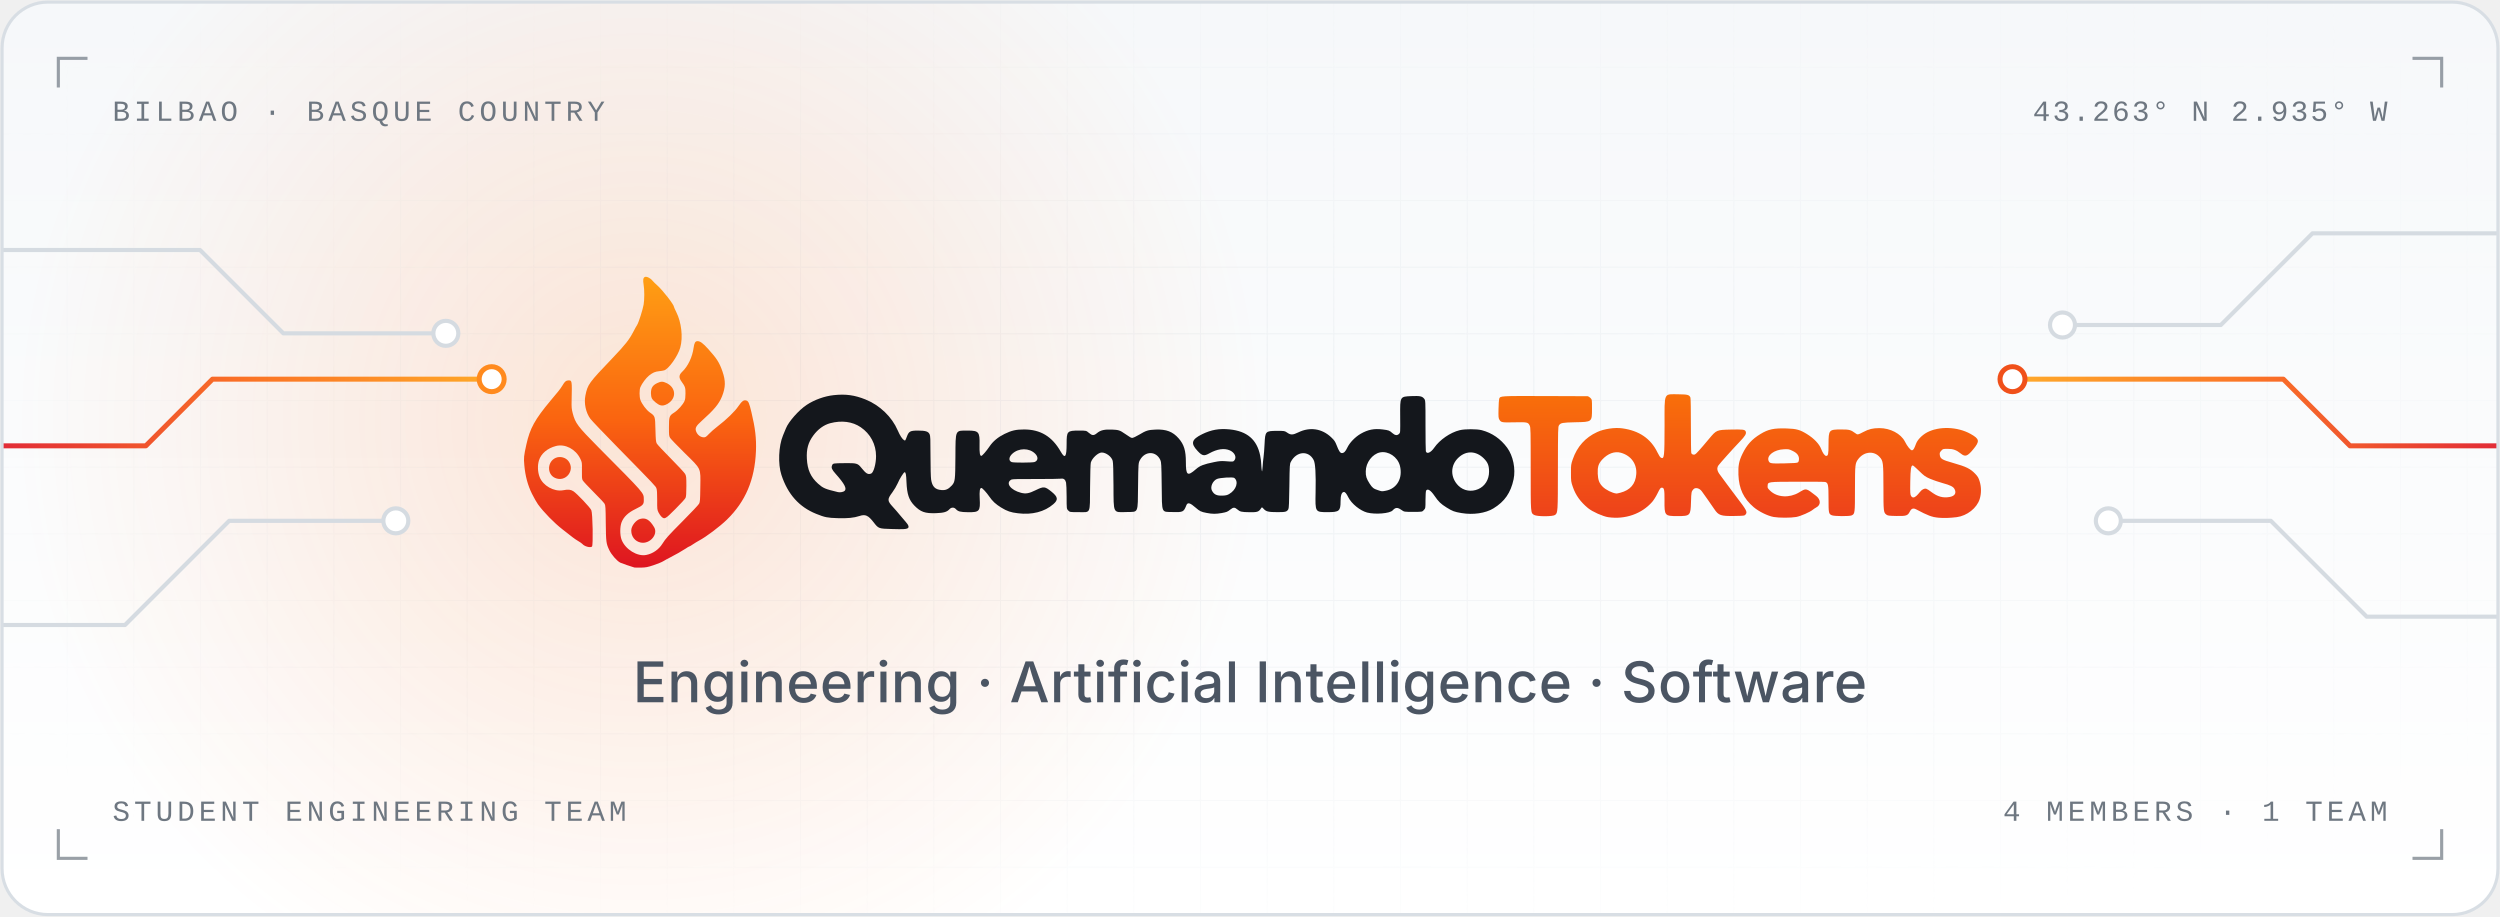
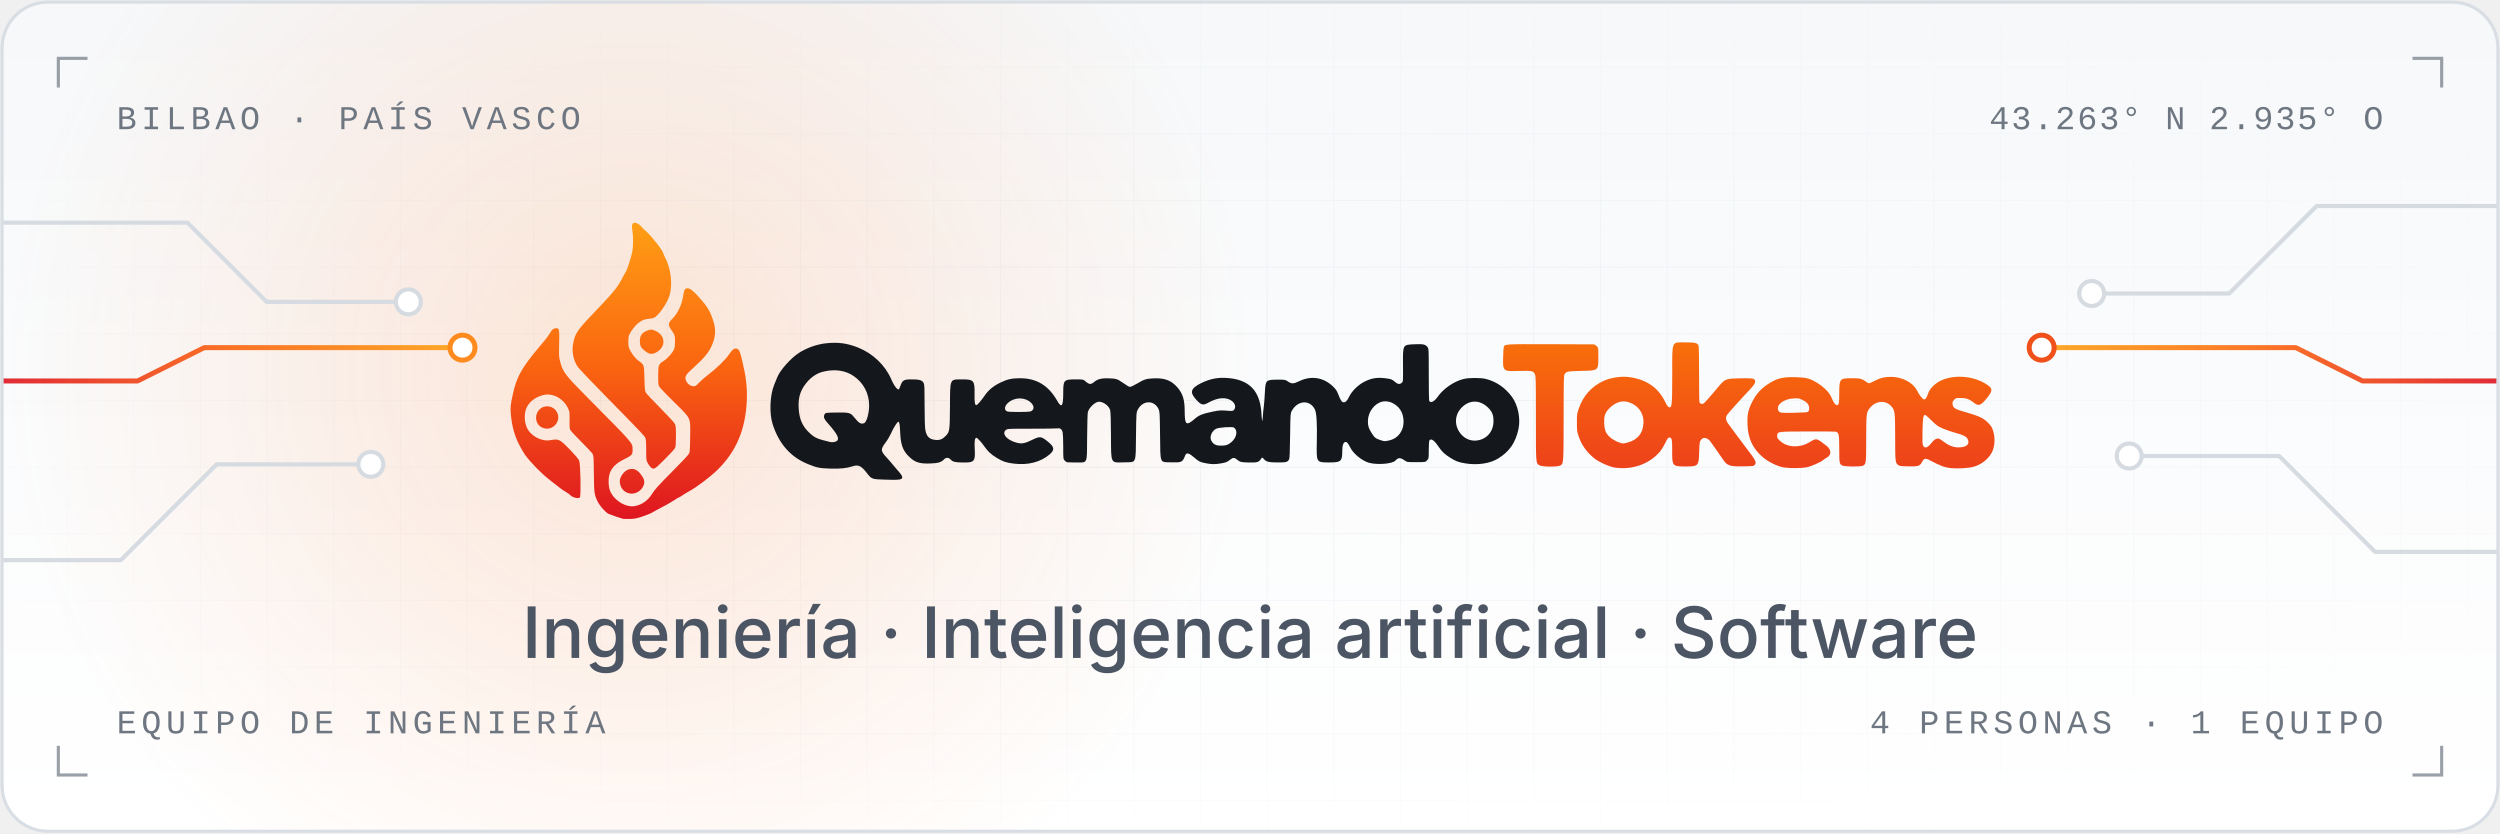
- <svg xmlns="http://www.w3.org/2000/svg" width="1200" height="440" viewBox="0 0 1200 440" role="img" aria-label="Quemando Tokens — engineering, artificial intelligence and software. Bilbao, Basque Country.">
+ <svg xmlns="http://www.w3.org/2000/svg" width="1200" height="400" viewBox="0 0 1200 400" role="img" aria-label="Quemando Tokens: ingeniería, inteligencia artificial y software. Bilbao, País Vasco.">
  <style>.s{font-family:Inter, -apple-system, BlinkMacSystemFont, 'Segoe UI', 'Helvetica Neue', Helvetica, Arial, sans-serif}.m{font-family:'JetBrains Mono', ui-monospace, SFMono-Regular, 'SF Mono', Menlo, Consolas, 'Liberation Mono', monospace}</style>
  <defs>
    <linearGradient id="fl" x1="0" y1="29" x2="0" y2="82" gradientUnits="userSpaceOnUse">
      <stop offset="0" stop-color="#FFA114" />
      <stop offset=".5" stop-color="#FA6410" />
      <stop offset="1" stop-color="#DE1421" />
    </linearGradient>
    <linearGradient id="tk" x1="0" y1="38" x2="0" y2="76" gradientUnits="userSpaceOnUse">
      <stop offset="0" stop-color="#FF8A00" />
      <stop offset="1" stop-color="#EC3B1D" />
    </linearGradient>
    <linearGradient id="bg" x1="0" y1="0" x2="0" y2="1">
      <stop offset="0" stop-color="#F6F8FA" />
      <stop offset="1" stop-color="#FFFFFF" />
    </linearGradient>
-     <radialGradient id="glow" cx="307" cy="202" r="300" gradientUnits="userSpaceOnUse">
+     <radialGradient id="glow" cx="302" cy="177" r="300" gradientUnits="userSpaceOnUse">
      <stop offset="0" stop-color="#FF6A10" stop-opacity="0.16" />
      <stop offset="1" stop-color="#FF6A10" stop-opacity="0" />
    </radialGradient>
    <radialGradient id="fade" cx=".5" cy=".46" r=".62">
      <stop offset="0" stop-color="#fff" stop-opacity="1" />
      <stop offset="1" stop-color="#fff" stop-opacity="0" />
    </radialGradient>
    <mask id="m">
-       <rect width="1200" height="440" fill="url(#fade)" />
+       <rect width="1200" height="400" fill="url(#fade)" />
    </mask>
    <pattern id="grid" width="32" height="32" patternUnits="userSpaceOnUse">
      <path d="M32 0H0V32" fill="none" stroke="#EEF1F4" stroke-width="1" />
    </pattern>
    <clipPath id="card">
-       <rect x="1" y="1" width="1198" height="438" rx="22" />
+       <rect x="1" y="1" width="1198" height="398" rx="22" />
    </clipPath>
    <linearGradient id="trL" x1="0" y1="0" x2="1" y2="0">
      <stop offset="0" stop-color="#DE1421" />
      <stop offset=".5" stop-color="#FA6410" />
      <stop offset="1" stop-color="#FFA114" />
    </linearGradient>
    <linearGradient id="trR" x1="0" y1="0" x2="1" y2="0">
      <stop offset="0" stop-color="#FFA114" />
      <stop offset=".5" stop-color="#FA6410" />
      <stop offset="1" stop-color="#DE1421" />
    </linearGradient>
  </defs>
  <g clip-path="url(#card)">
-     <rect width="1200" height="440" fill="url(#bg)" />
-     <rect width="1200" height="440" fill="url(#grid)" mask="url(#m)" />
-     <rect width="1200" height="440" fill="url(#glow)" />
-     <path d="M 0 120 H 96 L 136 160 H 214" fill="none" stroke="#D5DBE1" stroke-width="2" stroke-linejoin="round" />
-     <circle cx="214" cy="160" r="6" fill="#FFFFFF" stroke="#D5DBE1" stroke-width="2" />
-     <path d="M 0 300 H 60 L 110 250 H 190" fill="none" stroke="#D5DBE1" stroke-width="2" stroke-linejoin="round" />
-     <circle cx="190" cy="250" r="6" fill="#FFFFFF" stroke="#D5DBE1" stroke-width="2" />
-     <path d="M 1200 112 H 1110 L 1066 156 H 990" fill="none" stroke="#D5DBE1" stroke-width="2" stroke-linejoin="round" />
-     <circle cx="990" cy="156" r="6" fill="#FFFFFF" stroke="#D5DBE1" stroke-width="2" />
-     <path d="M 1200 296 H 1136 L 1090 250 H 1012" fill="none" stroke="#D5DBE1" stroke-width="2" stroke-linejoin="round" />
-     <circle cx="1012" cy="250" r="6" fill="#FFFFFF" stroke="#D5DBE1" stroke-width="2" />
-     <path d="M 0 214 H 70 L 102 182 H 236" fill="none" stroke="url(#trL)" stroke-width="2.4" stroke-linejoin="round" opacity=".9" />
-     <circle cx="236" cy="182" r="6" fill="#FFFFFF" stroke="#FF8A1E" stroke-width="2.4" />
-     <path d="M 1200 214 H 1128 L 1096 182 H 966" fill="none" stroke="url(#trR)" stroke-width="2.4" stroke-linejoin="round" opacity=".9" />
-     <circle cx="966" cy="182" r="6" fill="#FFFFFF" stroke="#F0501A" stroke-width="2.4" />
+     <rect width="1200" height="400" fill="url(#bg)" />
+     <rect width="1200" height="400" fill="url(#grid)" mask="url(#m)" />
+     <rect width="1200" height="400" fill="url(#glow)" />
+     <path d="M 0 106.875 H 90 L 128 144.875 H 196" fill="none" stroke="#D5DBE1" stroke-width="2" stroke-linejoin="round" />
+     <circle cx="196" cy="144.875" r="6" fill="#FFFFFF" stroke="#D5DBE1" stroke-width="2" />
+     <path d="M 0 268.875 H 58 L 104 222.875 H 178" fill="none" stroke="#D5DBE1" stroke-width="2" stroke-linejoin="round" />
+     <circle cx="178" cy="222.875" r="6" fill="#FFFFFF" stroke="#D5DBE1" stroke-width="2" />
+     <path d="M 1200 98.875 H 1112 L 1070 140.875 H 1004" fill="none" stroke="#D5DBE1" stroke-width="2" stroke-linejoin="round" />
+     <circle cx="1004" cy="140.875" r="6" fill="#FFFFFF" stroke="#D5DBE1" stroke-width="2" />
+     <path d="M 1200 264.875 H 1140 L 1094 218.875 H 1022" fill="none" stroke="#D5DBE1" stroke-width="2" stroke-linejoin="round" />
+     <circle cx="1022" cy="218.875" r="6" fill="#FFFFFF" stroke="#D5DBE1" stroke-width="2" />
+     <path d="M 0 182.875 H 66 L 98 166.875 H 222" fill="none" stroke="url(#trL)" stroke-width="2.4" stroke-linejoin="round" opacity=".9" />
+     <circle cx="222" cy="166.875" r="6" fill="#FFFFFF" stroke="#FF8A1E" stroke-width="2.4" />
+     <path d="M 1200 182.875 H 1134 L 1102 166.875 H 980" fill="none" stroke="url(#trR)" stroke-width="2.4" stroke-linejoin="round" opacity=".9" />
+     <circle cx="980" cy="166.875" r="6" fill="#FFFFFF" stroke="#F0501A" stroke-width="2.4" />
  </g>
-   <rect x="1" y="1" width="1198" height="438" rx="22" fill="none" stroke="#D8DEE4" stroke-width="1.5" />
+   <rect x="1" y="1" width="1198" height="398" rx="22" fill="none" stroke="#D8DEE4" stroke-width="1.5" />
  <path d="M 28 42 V 28 H 42" fill="none" stroke="#6E7781" stroke-width="1.5" opacity=".7" />
  <path d="M 1172 42 V 28 H 1158" fill="none" stroke="#6E7781" stroke-width="1.5" opacity=".7" />
-   <path d="M 28 398 V 412 H 42" fill="none" stroke="#6E7781" stroke-width="1.5" opacity=".7" />
-   <path d="M 1172 398 V 412 H 1158" fill="none" stroke="#6E7781" stroke-width="1.5" opacity=".7" />
-   <g transform="translate(250.35 130.00) scale(2.7) translate(-26 -29)">
+   <path d="M 28 358 V 372 H 42" fill="none" stroke="#6E7781" stroke-width="1.5" opacity=".7" />
+   <path d="M 1172 358 V 372 H 1158" fill="none" stroke="#6E7781" stroke-width="1.5" opacity=".7" />
+   <g transform="translate(243.88 104.00) scale(2.75) translate(-26 -29)">
    <path fill="url(#fl)" fill-rule="evenodd" d="M46.05 81.74C45.59 81.62 43.73 80.98 43.53 80.87C42.90 80.52 42.00 79.48 41.60 78.66C41.04 77.48 41.01 77.23 40.97 73.80C40.95 71.16 40.92 70.71 40.77 70.43C40.68 70.26 39.80 69.31 38.81 68.33C37.83 67.35 36.95 66.41 36.86 66.23C36.73 65.98 36.71 65.64 36.73 64.48C36.75 63.06 36.75 63.05 36.44 62.40C35.62 60.70 33.75 59.72 32.12 60.14C30.60 60.53 29.46 61.50 29.09 62.71C28.82 63.60 28.86 64.74 29.21 65.65C29.79 67.19 31.76 68.30 33.37 68.01C34.31 67.83 34.71 67.87 35.21 68.18C35.83 68.58 38.19 71.06 38.40 71.55C38.65 72.10 38.75 77.83 38.52 78.02C38.21 78.28 37.17 77.99 36.80 77.55C36.73 77.46 36.40 77.23 36.07 77.04C35.75 76.85 35.32 76.56 35.12 76.40C34.72 76.08 34.16 75.65 33.30 74.98C31.82 73.84 29.95 71.93 28.91 70.50C28.69 70.20 28.22 69.36 27.86 68.65C27.11 67.15 26.66 65.49 26.49 63.56C26.37 62.24 26.40 61.93 26.86 59.85C27.49 57.01 28.36 55.42 31.15 52.08C31.70 51.42 32.34 50.65 32.58 50.36C32.81 50.08 33.13 49.62 33.29 49.35C33.66 48.70 33.91 48.49 34.30 48.48C34.98 48.46 34.98 48.47 34.90 52.05C34.87 53.25 34.90 53.57 35.09 54.30C35.57 56.12 35.95 56.62 39.69 60.40C48.00 68.77 47.71 68.43 47.73 69.64C47.76 70.52 47.62 70.68 46.27 71.34C44.95 71.98 44.17 72.71 43.78 73.70C43.47 74.49 43.47 76.02 43.79 76.82C44.45 78.52 46.58 79.83 48.16 79.51C49.35 79.28 50.41 78.53 51.05 77.50C51.61 76.60 52.06 76.10 54.69 73.45C56.17 71.97 57.46 70.59 57.56 70.40C57.73 70.09 57.75 69.77 57.78 67.42C57.82 63.93 58.02 64.37 54.96 61.35C53.68 60.09 52.53 58.89 52.41 58.70C52.22 58.38 52.20 58.21 52.20 56.82C52.20 54.91 52.26 54.75 53.13 54.20C53.81 53.77 54.68 52.80 54.97 52.14C55.09 51.86 55.14 51.47 55.14 50.80C55.15 49.77 55.08 49.57 54.44 48.69C53.93 47.99 53.96 47.51 54.54 46.96C55.58 45.98 56.36 44.35 56.59 42.65C56.71 41.79 56.89 41.50 57.28 41.50C57.76 41.50 58.24 41.85 59.22 42.94C60.71 44.59 61.18 45.33 61.71 46.87C62.30 48.57 62.28 49.69 61.64 51.31C61.09 52.67 60.26 53.67 58.00 55.70C57.04 56.56 56.83 56.93 57.01 57.48C57.22 58.14 57.80 58.60 58.42 58.60C58.69 58.60 58.84 58.50 59.30 58.01C59.60 57.68 60.30 57.07 60.85 56.65C62.44 55.43 63.91 54.01 64.55 53.06C65.18 52.14 65.52 51.90 65.98 52.06C66.34 52.19 66.47 52.49 66.86 54.11C67.54 56.95 67.76 58.80 67.67 61.05C67.46 66.15 65.80 70.04 62.48 73.26C61.23 74.47 58.82 76.29 57.55 76.96C57.27 77.11 56.79 77.40 56.48 77.61C56.17 77.83 55.87 78.00 55.82 78.00C55.76 78.00 55.48 78.17 55.19 78.37C54.56 78.79 53.33 79.49 52.38 79.97C52.01 80.15 51.49 80.44 51.23 80.60C50.97 80.77 50.19 81.09 49.50 81.32C48.42 81.68 48.11 81.74 47.25 81.76C46.70 81.78 46.16 81.76 46.05 81.74Z M47.20 77.31C46.17 77.10 45.50 76.25 45.50 75.16C45.50 74.37 46.31 73.32 47.07 73.11C48.07 72.83 48.78 73.25 49.57 74.58C50.33 75.86 48.80 77.62 47.20 77.31Z M50.91 72.75C50.75 72.61 50.49 72.25 50.35 71.96C50.11 71.46 50.10 71.37 50.11 69.74C50.11 68.55 50.08 67.94 49.98 67.68C49.84 67.28 49.85 67.29 43.01 60.31C40.61 57.87 38.47 55.62 38.24 55.31C37.43 54.23 37.07 52.54 37.35 51.17C37.75 49.19 37.92 48.96 42.15 44.53C44.46 42.11 45.14 41.25 45.91 39.76C46.13 39.32 46.42 38.81 46.55 38.61C46.81 38.21 47.53 35.96 47.70 35.01C47.85 34.15 47.86 32.38 47.70 31.48C47.56 30.62 47.61 30.26 47.90 30.10C48.18 29.95 48.84 30.24 49.24 30.71C49.42 30.93 49.82 31.32 50.13 31.59C51.09 32.44 53.10 35.02 53.10 35.42C53.10 35.48 53.28 35.88 53.50 36.32C54.42 38.13 54.73 40.82 54.21 42.65C53.80 44.13 52.17 46.44 51.36 46.69C51.19 46.74 50.79 46.81 50.47 46.84C49.72 46.92 49.33 47.09 48.66 47.62C48.13 48.05 47.41 49.01 47.12 49.69C46.93 50.15 46.93 51.42 47.13 51.96C47.40 52.69 48.17 53.72 48.77 54.15C49.76 54.85 49.74 54.80 49.80 57.23C49.85 59.05 49.88 59.40 50.04 59.70C50.14 59.89 51.27 61.09 52.54 62.37C53.81 63.65 54.95 64.88 55.08 65.11C55.28 65.50 55.30 65.66 55.30 67.27C55.30 68.54 55.26 69.10 55.16 69.35C55.08 69.54 54.29 70.41 53.35 71.34C51.55 73.14 51.45 73.20 50.91 72.75Z M31.94 65.81C30.47 65.14 30.56 62.89 32.09 62.24C32.86 61.92 33.84 62.17 34.34 62.83C35.59 64.47 33.83 66.67 31.94 65.81Z M50.65 52.89C50.21 52.76 49.40 52.10 49.18 51.70C49.07 51.48 49.00 51.15 49.00 50.78C49.00 49.81 49.29 49.34 50.15 48.94C50.78 48.64 51.12 48.64 51.75 48.94C53.47 49.74 53.59 51.65 51.99 52.62C51.47 52.93 51.06 53.02 50.65 52.89Z" />
    <path fill="#14171C" fill-rule="evenodd" d="M91.80 74.90C89.49 74.84 89.45 74.82 88.60 73.72C87.62 72.46 87.12 72.23 86.06 72.59C85.10 72.91 83.93 73.03 82.20 72.97C80.36 72.91 79.94 72.83 78.37 72.20C75.35 70.98 73.33 68.73 72.20 65.29C71.56 63.36 71.69 60.14 72.48 58.26C72.69 57.76 72.93 57.19 73.00 57.00C73.46 55.83 75.28 53.76 76.69 52.83C78.04 51.93 79.88 51.27 81.50 51.10C83.63 50.87 85.20 51.09 87.15 51.87C89.68 52.89 91.84 54.96 92.87 57.36C93.27 58.29 93.70 58.94 94.01 59.11C94.22 59.22 94.22 59.21 94.50 58.47C94.85 57.53 95.09 57.40 96.46 57.40C97.83 57.40 98.30 57.55 98.54 58.05C98.68 58.33 98.70 58.90 98.70 61.92C98.70 63.91 98.75 65.73 98.81 66.10C99.01 67.37 99.52 67.88 100.63 67.97C101.40 68.04 101.86 67.83 102.47 67.18C103.07 66.52 103.10 66.28 103.13 62.00C103.16 57.17 103.05 57.40 105.32 57.40C107.28 57.40 107.47 57.63 107.42 59.91C107.39 61.37 107.48 61.90 107.73 61.90C107.89 61.90 108.62 61.07 109.18 60.24C109.80 59.31 110.69 58.57 111.85 58.00C113.11 57.38 113.90 57.20 115.34 57.20C118.25 57.20 120.32 58.45 121.85 61.14C122.62 62.49 122.90 62.12 122.90 59.76C122.90 57.50 122.99 57.40 125.10 57.40C126.39 57.40 126.39 57.40 126.85 57.80C127.44 58.31 127.74 58.32 128.30 57.85C128.92 57.33 129.61 57.17 130.94 57.22C132.15 57.27 132.36 57.34 133.24 57.95C134.26 58.65 134.35 58.70 134.59 58.70C134.72 58.70 135.25 58.45 135.76 58.15C137.05 57.38 137.36 57.28 138.73 57.22C140.62 57.15 141.76 57.58 142.82 58.79C143.77 59.88 144.10 60.96 144.10 63.00C144.10 65.38 144.38 65.58 145.89 64.26C146.62 63.63 147.23 63.39 149.14 63.00C150.01 62.82 150.39 62.79 151.09 62.84C152.46 62.95 152.52 62.95 152.72 62.70C153.16 62.15 152.80 61.33 151.94 60.93C150.95 60.48 149.67 60.66 148.24 61.46C147.33 61.97 147.00 61.90 146.18 61.02C144.91 59.67 145.10 58.98 146.98 58.05C148.64 57.24 150.03 57.00 151.90 57.19C154.99 57.51 156.72 59.00 157.30 61.80C157.41 62.32 157.50 63.04 157.50 63.40C157.51 63.76 157.55 64.23 157.59 64.45C157.65 64.79 157.68 64.71 157.74 63.85C157.77 63.30 157.85 62.51 157.91 62.10C157.97 61.69 158.05 60.64 158.09 59.78C158.20 57.51 158.25 57.46 160.30 57.45C161.65 57.45 161.65 57.45 162.12 57.77C162.75 58.21 163.10 58.20 164.13 57.70C166.15 56.72 168.28 57.04 169.91 58.57C170.50 59.13 170.63 59.32 170.91 60.03C171.29 61.03 171.54 61.40 171.83 61.40C172.20 61.40 172.47 61.13 172.80 60.43C173.22 59.54 174.20 58.53 175.19 57.96C176.49 57.22 177.56 57.01 179.09 57.20C180.16 57.33 180.29 57.38 180.83 57.86C181.27 58.26 181.69 58.31 182.00 57.98C182.23 57.73 182.22 57.88 182.20 54.79C182.18 51.30 182.14 51.36 184.23 51.27C185.71 51.21 186.09 51.29 186.44 51.71C186.70 52.02 186.70 52.02 186.70 56.43C186.70 58.86 186.73 60.95 186.76 61.07C186.91 61.64 187.63 61.34 188.24 60.46C189.22 59.04 191.10 57.74 192.78 57.33C193.71 57.10 195.82 57.10 196.70 57.33C198.53 57.81 200.06 58.87 201.22 60.45C202.28 61.90 202.75 64.21 202.36 66.07C201.85 68.45 200.77 70.02 198.78 71.23C197.38 72.09 195.16 72.42 193.08 72.06C191.83 71.85 191.50 71.73 190.44 71.07C189.42 70.43 189.02 70.05 188.31 69.01C187.61 67.98 187.05 67.64 186.80 68.09C186.75 68.20 186.70 68.93 186.70 69.74C186.70 71.20 186.70 71.20 186.41 71.52C186.12 71.85 186.12 71.85 184.52 71.85C182.92 71.85 182.92 71.85 182.47 71.54C181.73 71.01 181.37 71.03 180.86 71.59C180.36 72.14 177.76 72.35 176.31 71.97C175.09 71.64 173.56 70.41 173.00 69.30C172.62 68.54 172.40 68.29 172.16 68.32C171.79 68.37 171.60 68.93 171.60 69.98C171.60 71.70 171.36 71.90 169.35 71.90C167.06 71.90 167.09 71.94 167.16 68.39C167.23 65.13 167.12 63.22 166.82 62.64C165.93 60.89 163.78 61.04 162.77 62.94C162.56 63.34 162.55 63.47 162.50 67.25C162.46 70.12 162.42 71.21 162.32 71.37C162.05 71.84 161.84 71.90 160.40 71.90C158.80 71.90 158.37 71.80 157.94 71.33C157.62 70.98 157.62 70.98 157.45 71.24C157.05 71.85 156.79 71.94 155.38 71.91C153.96 71.89 153.73 71.83 153.23 71.40C152.80 71.02 152.52 71.02 152.04 71.41C151.48 71.85 151.38 71.89 150.47 72.06C149.42 72.24 148.82 72.24 147.79 72.04C146.80 71.85 146.58 71.75 145.86 71.12C144.85 70.23 144.41 70.11 144.19 70.67C143.71 71.88 143.61 71.93 141.73 71.88C139.70 71.83 139.86 72.23 139.80 67.17C139.76 63.49 139.73 63.01 139.57 62.65C138.83 61.01 136.87 60.98 135.96 62.60C135.65 63.15 135.65 63.15 135.60 67.22C135.54 72.24 135.72 71.83 133.57 71.88C131.10 71.94 131.26 72.26 131.23 67.18C131.22 64.59 131.17 63.05 131.09 62.78C130.90 62.04 129.92 61.30 129.14 61.30C128.50 61.30 127.42 62.30 127.20 63.09C127.14 63.30 127.09 65.18 127.07 67.43C127.03 72.36 127.24 71.90 125.02 71.90C123.48 71.90 123.48 71.90 123.19 71.61C122.90 71.32 122.90 71.32 122.90 69.18C122.90 68.01 122.85 66.87 122.80 66.65C122.68 66.11 122.37 65.87 121.90 65.95C121.71 65.99 119.69 66.01 117.43 66.01C114.38 66.00 113.24 66.02 113.08 66.11C111.98 66.70 112.91 67.97 114.79 68.46C115.66 68.68 116.21 68.58 117.41 67.99C118.84 67.29 119.03 67.31 120.21 68.26C121.37 69.20 121.44 69.70 120.54 70.48C118.98 71.84 116.74 72.42 114.24 72.10C112.97 71.95 112.32 71.73 111.29 71.10C110.30 70.49 109.73 69.97 109.17 69.15C108.67 68.42 107.92 67.60 107.75 67.60C107.46 67.60 107.38 68.16 107.45 69.52C107.57 71.73 107.40 71.94 105.38 71.91C103.97 71.89 103.62 71.80 103.19 71.34C102.88 71.01 102.41 71.02 102.09 71.36C101.63 71.87 101.07 72.03 99.70 72.08C97.71 72.15 96.94 71.87 95.81 70.71C94.86 69.71 94.52 68.70 94.43 66.55C94.38 65.20 94.30 64.80 94.10 64.80C93.94 64.80 93.20 65.97 92.86 66.79C92.67 67.22 92.25 67.94 91.92 68.38C90.99 69.63 91.00 69.87 92.02 70.98C92.37 71.36 92.92 71.99 93.25 72.40C93.58 72.80 94.06 73.37 94.33 73.67C94.83 74.23 94.93 74.62 94.62 74.78C94.32 74.94 93.81 74.96 91.80 74.90Z M151.81 68.67C153.06 67.94 153.53 66.47 152.71 65.82C152.47 65.63 150.18 65.77 149.63 66.00C148.87 66.33 148.39 67.41 148.73 68.06C149.10 68.78 149.60 69.01 150.66 68.96C151.21 68.94 151.48 68.87 151.81 68.67Z M83.42 68.13C83.87 67.72 83.43 66.88 81.82 65.07C81.16 64.33 81.03 64.01 81.20 63.59C81.36 63.21 81.38 63.21 83.45 63.19C85.54 63.16 85.77 63.22 86.38 63.99C87.26 65.07 87.57 65.26 88.15 65.04C88.58 64.87 89.02 63.32 89.02 61.95C89.02 59.85 88.03 57.98 86.29 56.80C84.83 55.80 82.91 55.55 80.86 56.09C79.74 56.39 78.68 57.16 77.86 58.28C76.95 59.52 76.63 60.68 76.72 62.41C76.82 64.37 77.40 65.65 78.69 66.82C79.62 67.65 79.94 67.78 82.25 68.34C82.61 68.43 83.21 68.32 83.42 68.13Z M179.65 68.09C181.64 67.72 182.71 65.82 182.15 63.65C181.74 62.07 180.10 60.98 178.61 61.28C177.25 61.57 176.10 63.08 176.08 64.63C176.06 65.51 176.20 65.95 176.76 66.82C177.25 67.58 177.46 67.74 178.27 68.00C178.97 68.23 178.93 68.23 179.65 68.09Z M196.07 67.81C197.27 67.29 198.00 66.11 198.00 64.70C198.00 63.62 197.78 63.06 197.07 62.35C195.70 60.99 193.95 60.92 192.58 62.19C191.08 63.56 191.08 65.74 192.55 67.20C193.48 68.11 194.82 68.35 196.07 67.81Z M117.19 62.99C117.84 62.76 117.89 62.09 117.31 61.51C116.26 60.46 114.39 60.46 113.24 61.52C112.61 62.10 112.56 62.77 113.13 63.00C113.45 63.13 116.81 63.12 117.19 62.99Z" />
    <path fill="url(#tk)" fill-rule="evenodd" d="M277.91 72.89C276.72 72.78 276.02 72.51 273.94 71.41C273.41 71.13 273.09 71.24 272.80 71.80C272.43 72.53 272.18 72.61 270.43 72.58C269.07 72.55 268.88 72.53 268.63 72.34C268.13 71.97 268.11 71.76 268.11 67.49C268.10 63.03 268.07 62.80 267.42 62.08C266.38 60.93 264.61 61.13 263.60 62.51C263.08 63.24 263.06 63.42 263.05 67.75C263.05 72.13 263.04 72.21 262.45 72.48C262.06 72.66 259.39 72.64 258.95 72.46C258.38 72.22 258.35 72.09 258.35 69.55C258.35 67.05 258.28 66.71 257.78 66.54C257.65 66.50 255.41 66.48 252.80 66.49C247.43 66.51 247.58 66.48 247.52 67.25C247.49 67.59 247.54 67.67 247.98 68.10C249.22 69.30 251.40 69.42 253.10 68.40C254.41 67.61 254.31 67.59 256.14 69.01C257.00 69.68 257.01 70.63 256.17 71.06C255.99 71.15 255.72 71.34 255.56 71.47C255.06 71.89 253.40 72.61 252.60 72.76C251.64 72.93 249.57 72.93 248.60 72.76C247.53 72.57 245.94 71.78 245.05 71.02C243.23 69.46 242.43 67.76 242.33 65.25C242.27 63.63 242.43 62.81 243.04 61.55C243.82 59.93 244.74 58.92 246.25 58.01C247.64 57.16 248.63 56.95 250.89 57.02C252.64 57.08 253.24 57.24 254.50 58.01C255.76 58.79 256.70 59.77 257.04 60.67C257.32 61.40 257.68 61.90 257.93 61.90C258.29 61.90 258.35 61.61 258.35 59.81C258.36 57.26 258.41 57.20 260.62 57.20C262.05 57.20 262.30 57.27 263.09 57.85C263.53 58.18 263.54 58.17 264.52 57.66C265.55 57.12 266.19 56.97 267.40 56.96C269.33 56.96 271.21 57.95 271.92 59.34C272.34 60.18 272.92 60.90 273.16 60.90C273.42 60.90 273.56 60.68 273.91 59.73C274.18 59.01 274.98 58.20 275.87 57.72C278.01 56.59 281.27 56.70 283.58 57.98C285.21 58.89 285.28 59.28 284.06 60.75C283.05 61.97 282.65 62.11 281.90 61.51C281.09 60.86 280.52 60.65 279.57 60.65C278.69 60.65 278.68 60.65 278.38 60.99C278.12 61.28 278.09 61.39 278.13 61.72C278.22 62.41 278.52 62.60 280.45 63.14C282.84 63.82 283.55 64.17 284.42 65.07C284.89 65.57 285.02 65.79 285.21 66.41C285.53 67.43 285.53 68.59 285.22 69.58C284.72 71.18 282.97 72.55 281.15 72.79C279.94 72.94 278.84 72.98 277.91 72.89Z M219.20 72.80C218.22 72.65 216.40 71.84 215.60 71.19C214.26 70.09 213.40 68.90 212.90 67.44C212.57 66.49 212.56 66.39 212.56 64.95C212.55 63.51 212.57 63.41 212.88 62.50C213.66 60.25 215.11 58.63 217.22 57.66C218.43 57.10 220.34 56.81 221.67 57.00C224.68 57.41 226.73 58.81 227.92 61.25C228.19 61.81 228.42 62.16 228.57 62.23C229.15 62.49 229.19 62.09 229.20 56.48C229.20 50.42 228.96 50.93 231.76 50.95C233.29 50.96 233.61 51.05 233.80 51.54C233.85 51.67 233.89 53.89 233.88 56.48C233.88 59.07 233.91 61.28 233.95 61.39C234.02 61.62 234.31 61.74 234.59 61.65C234.77 61.59 235.48 60.82 237.17 58.79C238.42 57.30 238.48 57.28 240.87 57.22C243.13 57.17 243.47 57.21 243.62 57.55C243.79 57.94 243.55 58.35 242.54 59.40C241.43 60.55 239.00 63.26 238.77 63.60C238.44 64.08 238.54 64.62 239.10 65.32C239.37 65.67 239.87 66.35 240.22 66.84C240.57 67.33 241.37 68.40 242.00 69.22C243.79 71.54 243.96 71.88 243.61 72.31C243.42 72.54 243.37 72.55 241.59 72.58C239.20 72.62 238.79 72.48 238.05 71.37C237.86 71.08 237.33 70.31 236.86 69.65C236.39 68.99 235.93 68.35 235.84 68.22C235.43 67.63 234.68 67.44 234.33 67.83C233.97 68.23 233.95 68.33 233.90 70.07C233.83 72.53 233.77 72.60 231.50 72.60C229.22 72.60 229.17 72.54 229.19 69.85C229.20 67.87 229.13 67.55 228.70 67.55C228.48 67.55 228.38 67.69 227.95 68.56C227.68 69.12 227.24 69.81 226.99 70.09C225.11 72.22 222.19 73.23 219.20 72.80Z M206.02 72.40C205.38 72.01 205.40 72.25 205.40 64.18C205.40 57.40 205.39 56.82 205.22 56.50C204.93 55.91 204.79 55.88 202.51 55.93C200.29 55.98 200.14 55.96 199.84 55.47C199.67 55.18 199.65 54.98 199.68 53.57C199.70 52.70 199.75 51.88 199.80 51.75C200.00 51.23 199.88 51.24 207.90 51.26C212.00 51.28 215.43 51.29 215.53 51.29C215.63 51.30 215.85 51.43 216.01 51.59C216.30 51.88 216.30 51.88 216.30 53.45C216.30 55.90 216.35 55.86 213.30 55.92C211.01 55.97 210.72 56.03 210.43 56.47C210.26 56.72 210.25 57.19 210.24 64.10C210.23 71.97 210.23 72.01 209.73 72.40C209.34 72.70 206.52 72.70 206.02 72.40Z M273.96 69.02C274.13 68.87 274.41 68.56 274.58 68.34C274.93 67.88 275.38 67.65 275.72 67.74C275.85 67.77 276.27 68.03 276.65 68.33C277.76 69.16 278.73 69.42 279.91 69.20C280.80 69.03 281.12 68.51 280.75 67.80C280.53 67.37 280.01 67.11 278.62 66.73C277.93 66.54 276.93 66.20 276.40 65.97C275.54 65.59 275.36 65.46 274.46 64.58C273.92 64.04 273.41 63.60 273.33 63.60C273.01 63.60 272.92 64.20 272.88 66.50C272.85 68.53 272.87 68.78 273.03 69.03C273.25 69.38 273.56 69.37 273.96 69.02Z M221.33 68.45C223.10 67.99 224.04 66.90 224.17 65.14C224.31 63.33 223.24 61.84 221.43 61.34C220.31 61.03 219.11 61.48 218.10 62.57C217.44 63.30 217.27 63.85 217.32 65.08C217.37 66.19 217.58 66.75 218.19 67.37C218.73 67.93 219.92 68.52 220.65 68.59C220.71 68.60 221.02 68.53 221.33 68.45Z M252.93 63.03C253.04 62.92 253.10 62.72 253.10 62.46C253.10 61.83 252.74 61.37 251.94 61.00C251.33 60.70 251.22 60.68 250.42 60.72C248.68 60.79 247.30 61.84 247.70 62.79C247.89 63.25 248.08 63.28 250.50 63.23C252.36 63.19 252.78 63.16 252.93 63.03Z" />
  </g>
-   <text class="s" x="600.0" y="337.1" font-size="27" font-weight="500" fill="#4B5563" text-anchor="middle" letter-spacing="0.27">Engineering  ·  Artificial Intelligence  ·  Software</text>
-   <text class="m" x="54.0" y="58.0" font-size="14" font-weight="500" fill="#6E7781" letter-spacing="1.96">BILBAO · BASQUE COUNTRY</text>
-   <text class="m" x="1146.0" y="58.0" font-size="14" font-weight="500" fill="#6E7781" text-anchor="end" letter-spacing="1.12">43.263° N   2.935° W</text>
-   <text class="m" x="54.0" y="394.0" font-size="14" font-weight="500" fill="#6E7781" letter-spacing="1.96">STUDENT ENGINEERING TEAM</text>
-   <text class="m" x="1146.0" y="394.0" font-size="14" font-weight="500" fill="#6E7781" text-anchor="end" letter-spacing="1.96">4 MEMBERS · 1 TEAM</text>
+   <text class="s" x="600.0" y="315.8" font-size="34" font-weight="500" fill="#4B5563" text-anchor="middle" letter-spacing="0.17">Ingeniería  ·  Inteligencia artificial  ·  Software</text>
+   <text class="m" x="56.0" y="62.0" font-size="16" font-weight="500" fill="#6E7781" letter-spacing="2.24">BILBAO · PAÍS VASCO</text>
+   <text class="m" x="1144.0" y="62.0" font-size="16" font-weight="500" fill="#6E7781" text-anchor="end" letter-spacing="0.96">43.263° N  2.935° O</text>
+   <text class="m" x="56.0" y="352.0" font-size="16" font-weight="500" fill="#6E7781" letter-spacing="2.24">EQUIPO DE INGENIERÍA</text>
+   <text class="m" x="1144.0" y="352.0" font-size="16" font-weight="500" fill="#6E7781" text-anchor="end" letter-spacing="2.24">4 PERSONAS · 1 EQUIPO</text>
</svg>
